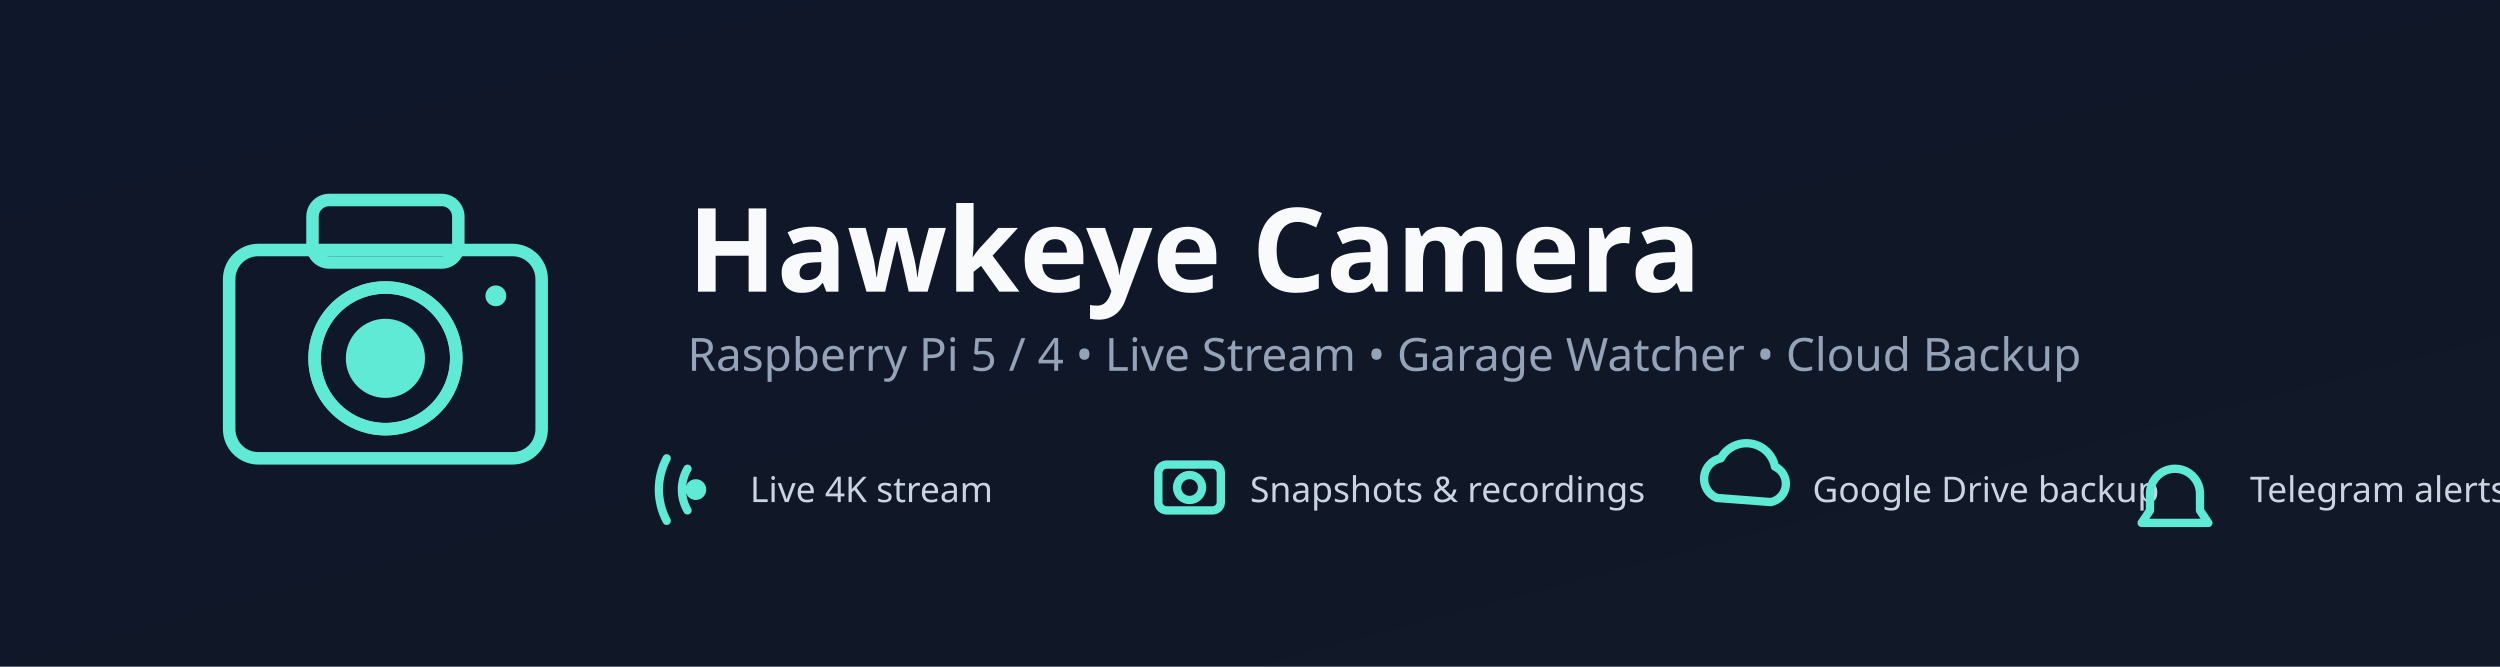
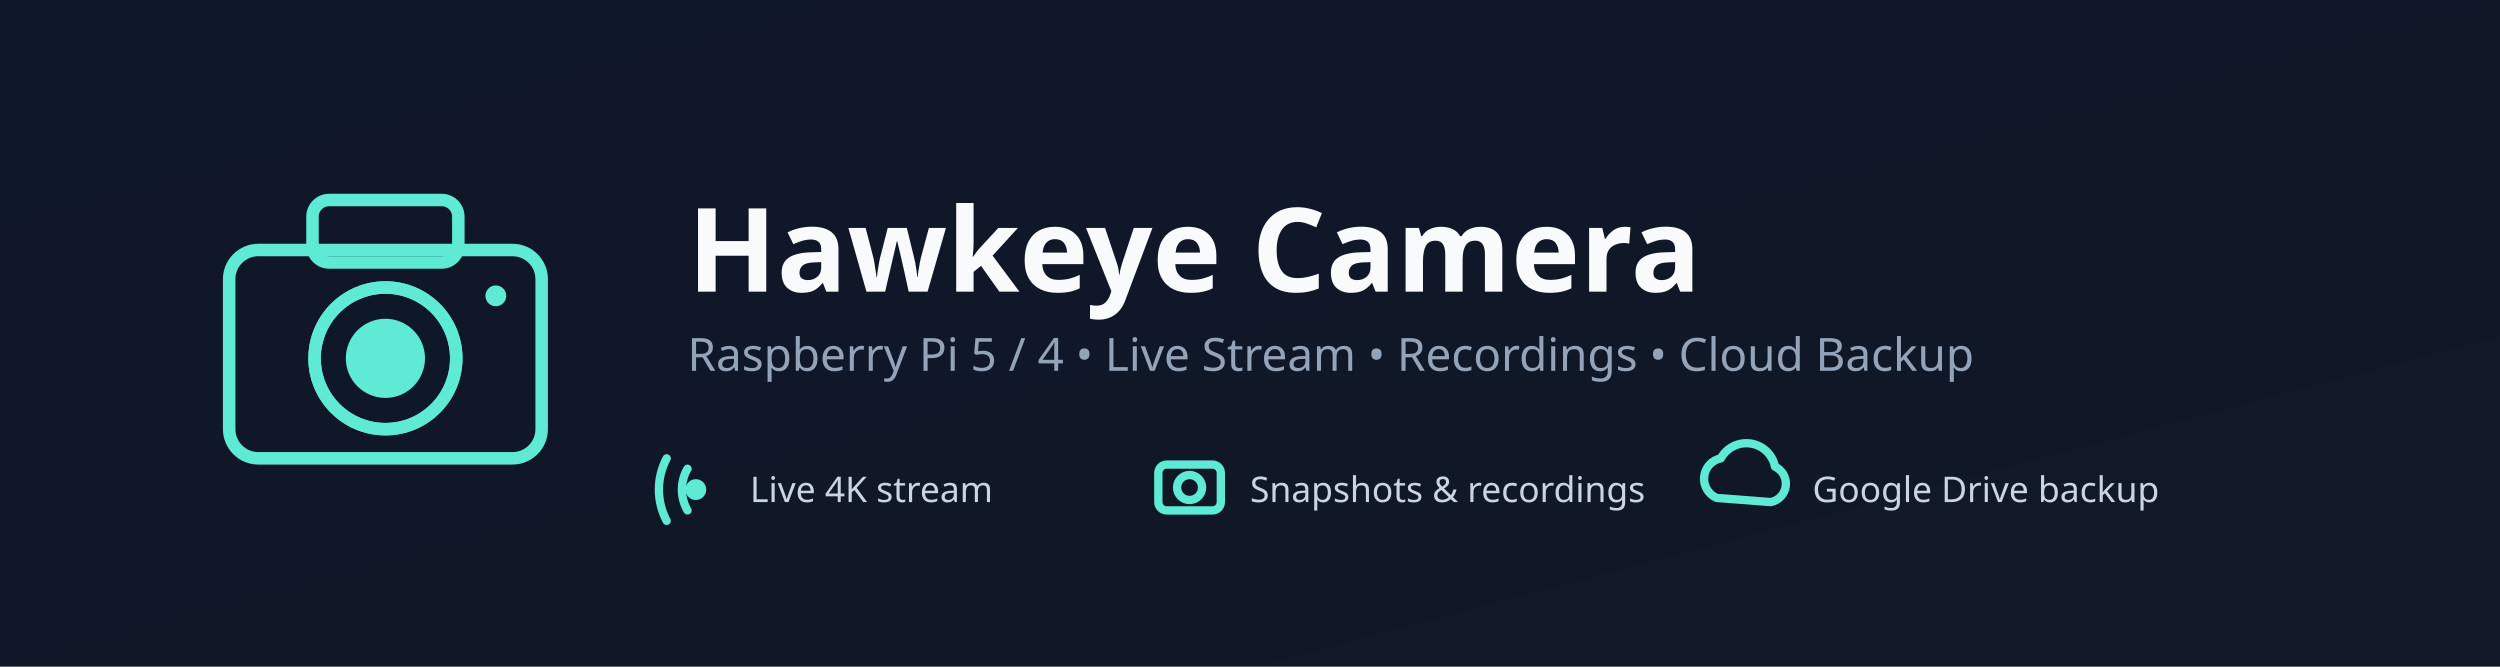
<svg xmlns="http://www.w3.org/2000/svg" viewBox="0 0 1200 320" width="1200" height="320">
  <defs>
    <linearGradient id="bg" x1="0" y1="0" x2="1" y2="1">
      <stop offset="0%" stop-color="#0f172a" />
      <stop offset="100%" stop-color="#111827" />
    </linearGradient>
  </defs>
  <rect width="1200" height="320" fill="url(#bg)" />
  <g transform="translate(110,90)" fill="none" stroke="#5eead4" stroke-width="6" stroke-linejoin="round" stroke-linecap="round">
    <rect x="0" y="30" width="150" height="100" rx="14" />
    <rect x="40" y="6" width="70" height="30" rx="8" />
    <circle cx="75" cy="82" r="34" fill="#0f172a" />
    <circle cx="75" cy="82" r="34" />
    <circle cx="75" cy="82" r="16" fill="#5eead4" />
    <circle cx="128" cy="52" r="5" fill="#5eead4" stroke="none" />
  </g>
  <g font-family="Verdana, Geneva, sans-serif">
    <text x="330" y="140" font-size="56" font-weight="bold" fill="#f8fafc">Hawkeye Camera</text>
-     <text x="330" y="178" font-size="22" fill="#94a3b8">Raspberry Pi 5 / 4 • Live Stream • Garage Watcher • Cloud Backup</text>
+     <text x="330" y="178" font-size="22" fill="#94a3b8">Raspberry Pi 5 / 4 • Live Stream • Recordings • Cloud Backup</text>
  </g>
  <g font-family="Verdana, Geneva, sans-serif" font-size="17" fill="#cbd5e1">
    <g transform="translate(330,225)">
      <path d="M0,20 a20,20 0 0,1 0,-20 M-10,25 a32,32 0 0,1 0,-30" fill="none" stroke="#5eead4" stroke-width="4" stroke-linecap="round" />
      <circle cx="4" cy="10" r="5" fill="#5eead4" />
      <text x="30" y="16">Live 4K stream</text>
    </g>
    <g transform="translate(560,225)">
      <rect x="-4" y="-2" width="30" height="22" rx="4" fill="none" stroke="#5eead4" stroke-width="4" />
      <circle cx="11" cy="9" r="6" fill="none" stroke="#5eead4" stroke-width="4" />
      <text x="40" y="16">Snapshots &amp; recordings</text>
    </g>
    <g transform="translate(830,225)">
      <path d="M-6,14 a10,10 0 0,1 2,-19 a14,14 0 0,1 26,4 a9,9 0 0,1 -2,17 z" fill="none" stroke="#5eead4" stroke-width="4" stroke-linejoin="round" />
      <text x="40" y="16">Google Drive backup</text>
    </g>
-     <g transform="translate(1040,225)">
-       <path d="M4,0 a12,12 0 0,1 12,12 v8 l4,6 h-32 l4,-6 v-8 a12,12 0 0,1 12,-12 z" fill="none" stroke="#5eead4" stroke-width="4" stroke-linejoin="round" />
-       <text x="40" y="16">Telegram alerts</text>
-     </g>
  </g>
</svg>
